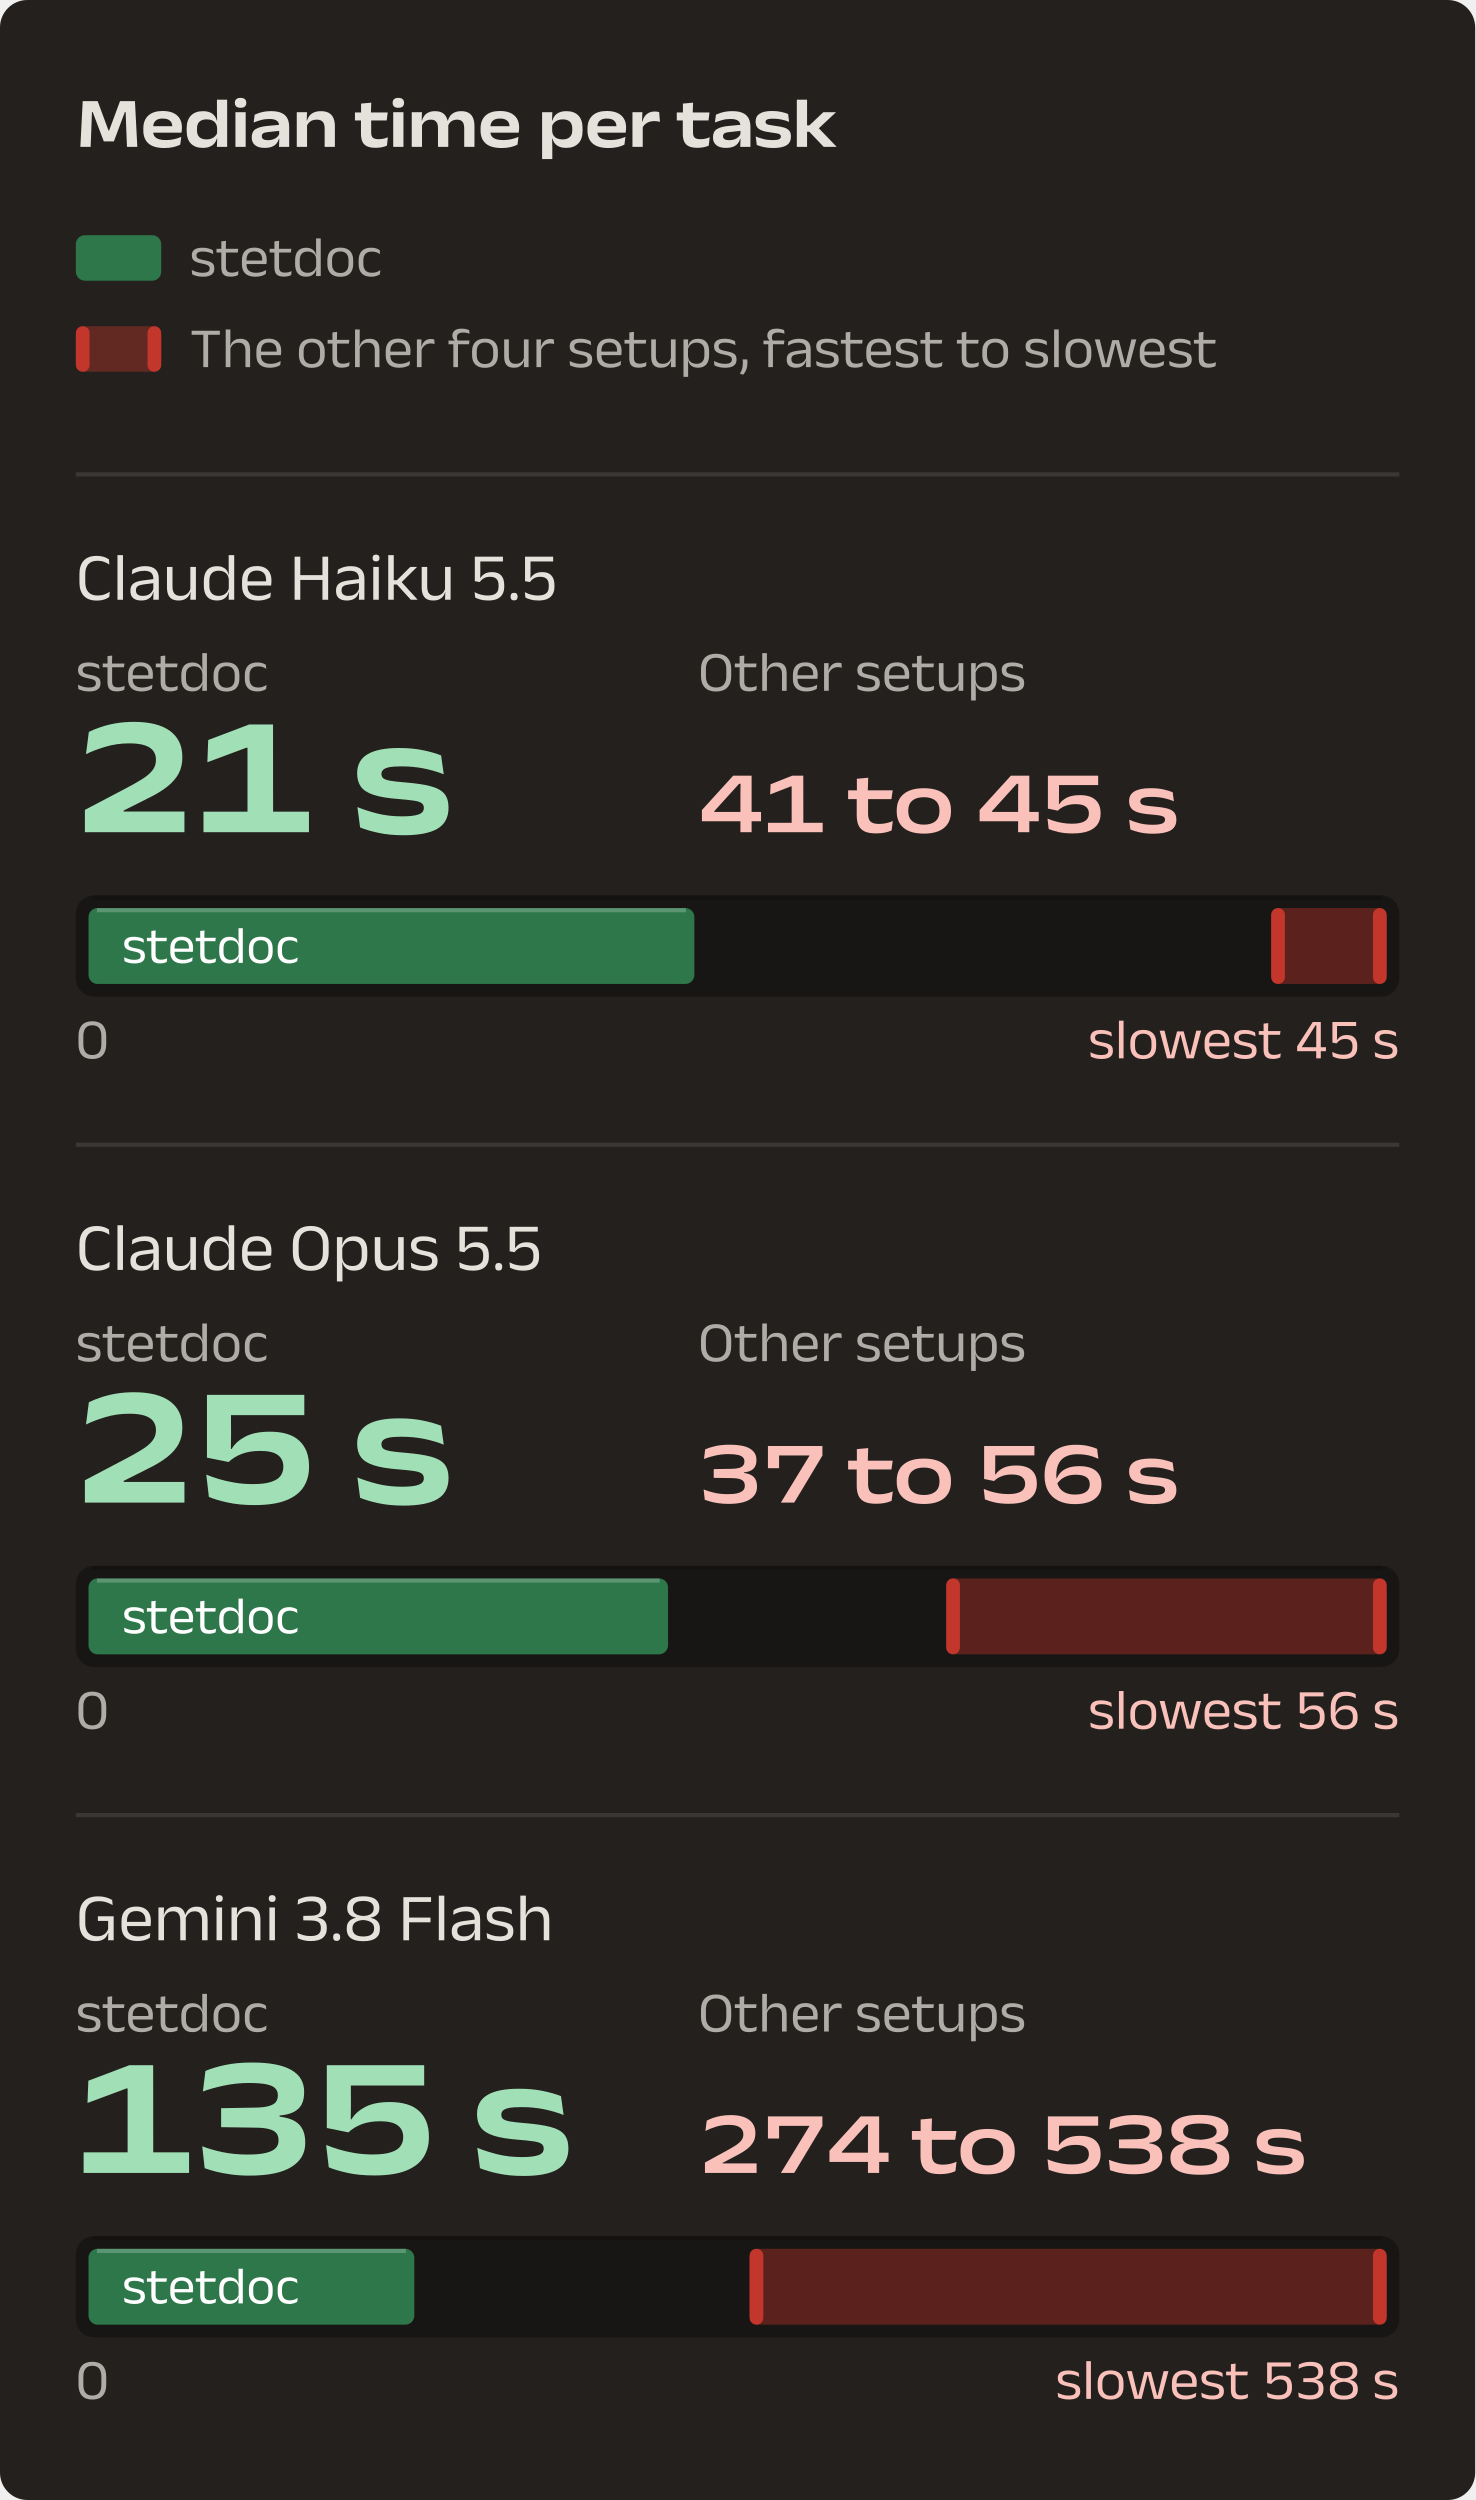
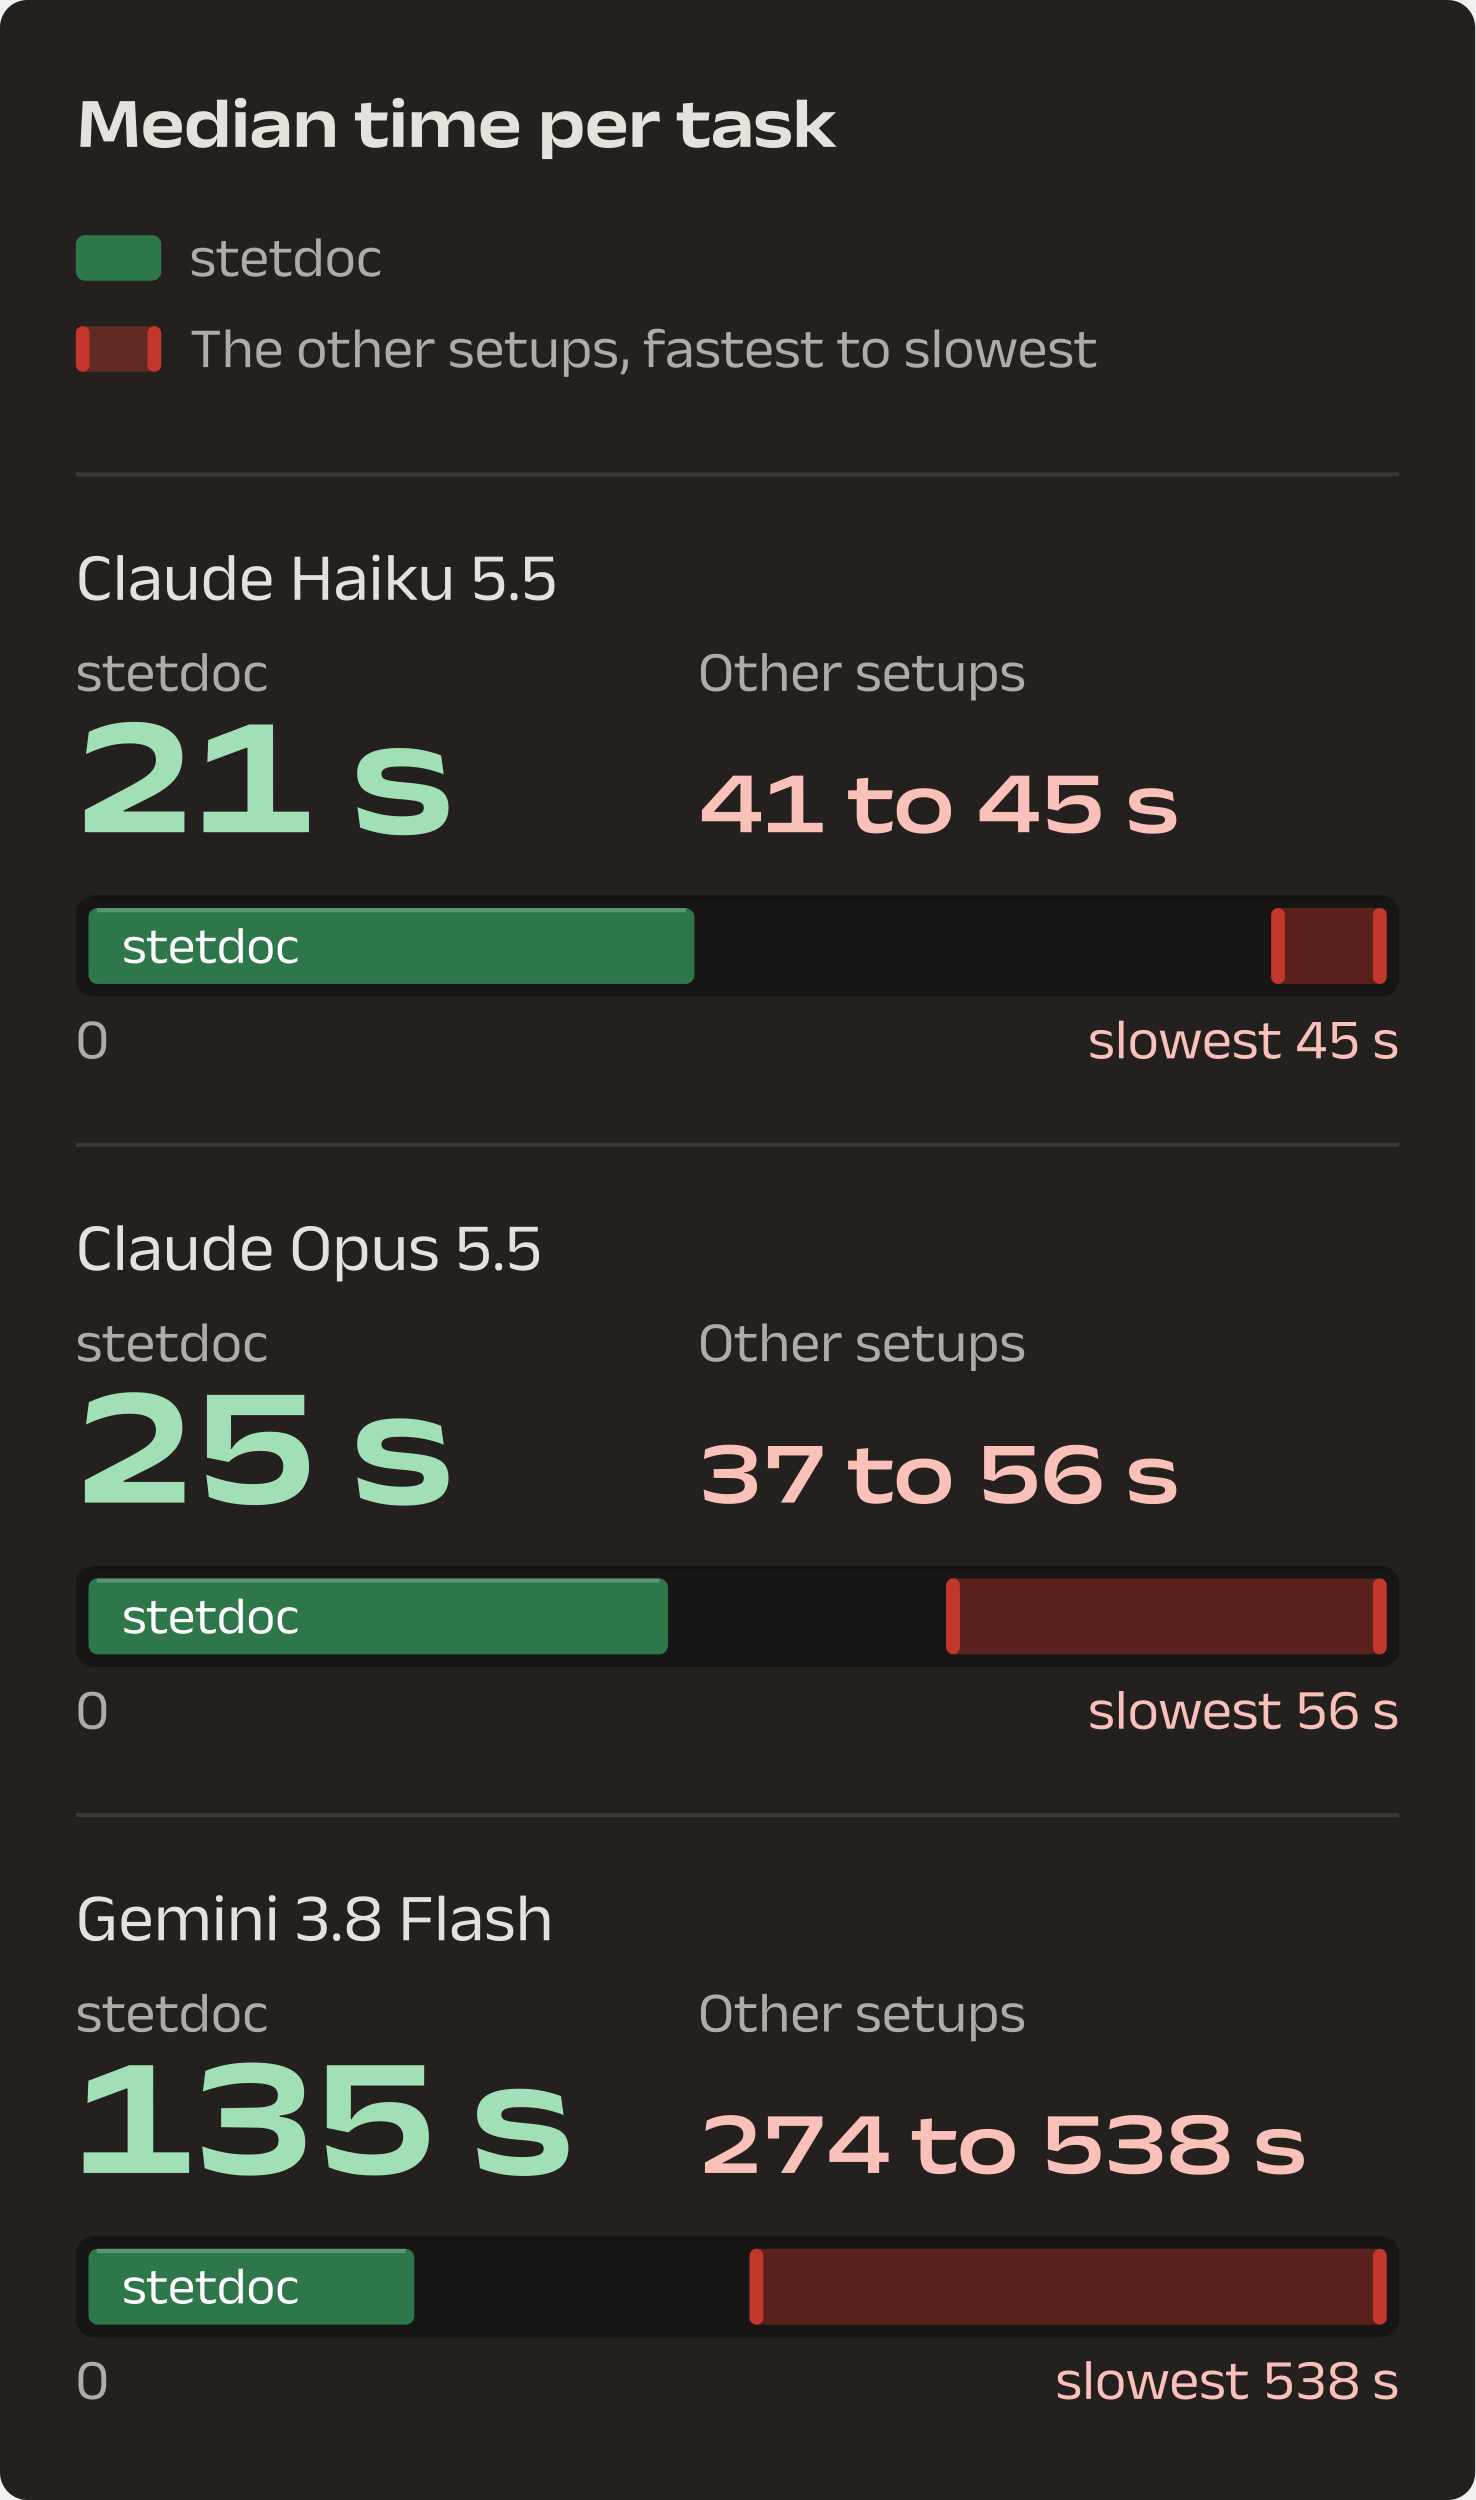
<svg xmlns="http://www.w3.org/2000/svg" width="700" height="1186.3" viewBox="0 0 700 1186.3" role="img">
  <defs>
    <path id="g620116-63" d="M125 0L191 1278L608 1278L911 457L928 457L1233 1278L1649 1278L1715 0L1427 0L1407 493L1389 972L1368 972L1061 154L779 154L470 972L449 972L432 493L412 0L125 0Z" />
    <path id="g620116-82" d="M671 -32Q373 -32 227 94Q82 221 82 456L82 514Q82 747 221 874Q360 1002 622 1002Q800 1002 919 946Q1038 890 1099 788Q1159 685 1159 546L1159 527Q1159 494 1155 459Q1152 424 1146 397L884 397Q889 437 890 481Q892 524 892 559Q892 632 863 684Q833 736 773 764Q712 791 622 791Q488 791 422 728Q357 666 357 555L357 504L357 478L357 421Q357 375 373 334Q389 293 429 260Q469 227 539 209Q610 190 719 190Q833 190 938 214Q1043 237 1141 279L1113 63Q1031 19 920 -6Q809 -32 671 -32ZM219 397L219 577L1091 577L1091 397L219 397Z" />
    <path id="g620116-81" d="M533 -28Q320 -28 202 94Q84 216 84 453L84 512Q84 750 204 873Q323 997 540 997Q652 997 730 965Q809 933 857 874Q905 816 924 735L1011 735L934 521Q931 601 895 656Q859 711 795 740Q730 768 641 768Q515 768 444 706Q374 643 374 522L374 452Q374 333 443 270Q513 208 641 208Q717 208 778 232Q839 257 881 300Q923 344 942 398L1016 234L928 234Q910 161 863 102Q816 43 735 8Q655 -28 533 -28ZM928 0L940 268L934 330L934 656L935 701L930 981L930 1318L1215 1318L1215 0L928 0Z" />
    <path id="g620116-86" d="M131 0L131 968L417 968L417 0L131 0ZM274 1091Q192 1091 154 1128Q115 1164 115 1228L115 1232Q115 1295 154 1331Q193 1368 273 1368Q356 1368 395 1331Q434 1295 434 1232L434 1228Q434 1164 395 1127Q356 1091 274 1091Z" />
    <path id="g620116-78" d="M829 0L839 261L834 296L834 546L833 590Q833 683 767 731Q702 779 557 779Q432 779 323 748Q215 718 122 680L150 899Q203 924 272 947Q340 969 424 984Q507 998 605 998Q753 998 851 965Q949 932 1007 873Q1064 814 1088 735Q1113 657 1113 566L1113 0L829 0ZM428 -28Q255 -28 162 47Q68 122 68 258L68 273Q68 428 178 497Q288 565 509 585L856 618L865 450L536 415Q432 405 390 380Q349 354 349 301L349 293Q349 244 390 215Q432 187 520 187Q609 187 673 212Q738 236 780 277Q821 317 839 365L883 228L828 228Q809 158 764 100Q720 42 638 7Q557 -28 428 -28Z" />
    <path id="g620116-91" d="M908 0L908 524Q908 590 888 644Q868 697 819 729Q770 760 684 760Q607 760 552 735Q497 710 462 669Q426 628 409 577L370 735L417 735Q436 806 482 866Q529 926 608 961Q688 997 804 997Q940 997 1026 948Q1112 899 1153 805Q1194 712 1194 576L1194 0L908 0ZM130 0L130 968L416 968L406 691L417 664L417 0L130 0Z" />
    <path id="g620116-97" d="M583 -26Q430 -26 341 19Q252 63 214 150Q176 237 176 366L176 838L461 838L461 401Q461 305 505 260Q549 215 670 215Q739 215 806 229Q874 244 927 269L901 35Q839 6 758 -10Q677 -26 583 -26ZM8 738L8 960L922 960L894 738L8 738ZM180 936L179 1209L463 1234L453 936L180 936Z" />
    <path id="g620116-90" d="M1595 0L1595 526Q1595 591 1577 644Q1560 697 1516 728Q1472 760 1393 760Q1322 760 1272 735Q1221 711 1189 670Q1158 629 1141 578L1110 734L1139 734Q1160 805 1203 865Q1247 924 1323 960Q1399 997 1513 997Q1641 997 1722 948Q1804 899 1842 806Q1881 713 1881 578L1881 0L1595 0ZM130 0L130 968L416 968L406 696L417 661L417 0L130 0ZM863 0L863 526Q863 593 845 646Q826 699 783 729Q739 760 660 760Q591 760 540 735Q489 710 457 669Q425 628 409 577L372 735L418 735Q435 806 479 866Q522 926 597 961Q672 997 782 997Q946 997 1032 916Q1118 836 1138 686Q1142 665 1146 635Q1150 605 1150 582L1150 0L863 0Z" />
    <path id="g620116-93" d="M804 -28Q693 -28 615 4Q537 36 488 93Q440 151 421 230L333 230L411 451Q414 371 451 316Q488 262 553 235Q617 208 703 208Q830 208 900 271Q971 333 971 454L971 523Q971 643 902 706Q833 768 705 768Q628 768 567 743Q505 717 464 674Q423 630 404 575L343 735L417 735Q437 807 482 867Q528 926 608 961Q689 997 811 997Q1025 997 1143 875Q1260 753 1260 516L1260 455Q1260 218 1141 95Q1021 -28 804 -28ZM130 -340L130 968L416 968L405 696L411 620L411 330L408 287L415 -5L415 -340L130 -340Z" />
    <path id="g620116-95" d="M409 531L345 705L408 705Q439 836 526 912Q613 988 758 988Q795 988 824 983Q854 978 876 970L897 699Q865 708 827 714Q788 720 746 720Q623 720 536 670Q450 621 409 531ZM130 0L130 968L407 968L395 645L417 638L417 0L130 0Z" />
    <path id="g620116-96" d="M561 -31Q412 -31 296 -6Q181 20 99 53L70 291Q165 250 283 220Q402 189 542 189Q662 189 717 212Q772 235 772 287L772 289Q772 325 747 345Q722 365 662 377Q602 389 496 402Q333 421 240 458Q146 494 107 554Q67 614 67 703L67 709Q67 857 183 929Q298 1002 528 1002Q672 1002 784 976Q896 951 974 918L1002 698Q912 737 798 762Q685 787 558 787Q474 787 428 777Q381 766 363 747Q344 728 344 701L344 699Q344 668 363 648Q382 629 438 615Q494 602 605 588Q766 569 865 538Q963 507 1008 450Q1053 392 1053 291L1053 288Q1053 122 931 45Q809 -31 561 -31Z" />
    <path id="g620116-88" d="M881 0L478 422L379 422L379 600L480 600L869 968L1224 968L717 494L717 547L1243 0L881 0ZM130 0L130 1318L416 1318L416 0L130 0Z" />
    <path id="g400104-96" d="M467 -23Q340 -23 246 3Q151 30 89 61L73 214Q151 174 245 145Q339 115 459 115Q581 115 642 151Q703 187 703 260L703 269Q703 316 680 346Q656 376 596 398Q536 420 427 441Q294 466 217 501Q141 537 108 592Q76 647 76 727L76 735Q76 864 169 931Q262 997 451 997Q574 997 665 970Q756 943 813 910L829 771Q760 810 669 836Q579 862 465 862Q383 862 333 847Q283 831 261 802Q238 774 238 733L238 727Q238 682 260 651Q283 621 341 600Q399 579 504 559Q638 536 718 502Q797 468 832 414Q866 359 866 272L866 258Q866 117 765 47Q664 -23 467 -23Z" />
    <path id="g400104-97" d="M512 -21Q392 -21 320 14Q247 50 214 121Q182 193 182 301L182 897L345 897L345 320Q345 218 392 170Q439 121 551 121Q615 121 674 135Q734 149 786 175L770 34Q720 9 652 -6Q585 -21 512 -21ZM13 827L13 958L777 958L761 827L13 827ZM183 942L182 1219L347 1239L340 942L183 942Z" />
    <path id="g400104-82" d="M569 -23Q333 -23 214 89Q95 201 95 410L95 560Q95 771 207 885Q318 1000 532 1000Q676 1000 772 948Q868 896 917 801Q966 706 966 575L966 544Q966 513 963 482Q961 451 957 422L805 422Q807 466 808 507Q808 547 808 582Q808 672 778 736Q747 799 685 832Q624 866 532 866Q395 866 327 791Q258 715 258 576L258 496L259 476L259 393Q259 330 278 279Q297 228 338 191Q379 154 443 135Q506 115 595 115Q696 115 784 142Q872 168 949 214L933 72Q864 28 772 2Q681 -23 569 -23ZM180 422L180 546L923 546L923 422L180 422Z" />
    <path id="g400104-81" d="M483 -22Q295 -22 196 90Q97 201 97 416L97 555Q97 770 197 883Q298 996 489 996Q586 996 657 964Q728 933 773 876Q817 819 832 740L886 740L837 586Q834 677 795 738Q755 800 689 831Q623 862 539 862Q405 862 333 787Q261 712 261 567L261 408Q261 265 333 190Q405 115 539 115Q620 115 682 145Q745 175 786 228Q827 281 842 348L883 228L833 228Q818 160 776 103Q734 46 662 12Q590 -22 483 -22ZM833 0L840 245L837 297L837 684L838 719L834 999L834 1324L998 1324L998 0L833 0Z" />
    <path id="g400104-92" d="M549 -26Q326 -26 211 90Q95 206 95 423L95 553Q95 769 211 884Q327 1000 549 1000Q772 1000 888 884Q1003 769 1003 553L1003 423Q1003 206 888 90Q772 -26 549 -26ZM550 108Q690 108 764 188Q838 267 838 416L838 560Q838 708 764 787Q690 866 549 866Q409 866 335 787Q260 708 260 560L260 416Q260 267 335 188Q409 108 550 108Z" />
    <path id="g400104-80" d="M537 -23Q315 -23 205 93Q95 209 95 423L95 554Q95 767 206 882Q316 997 536 997Q605 997 661 985Q716 973 760 953Q804 934 834 913L848 769Q797 807 727 834Q656 860 560 860Q410 860 335 781Q260 701 260 550L260 426Q260 277 335 197Q411 116 562 116Q660 116 731 143Q803 170 858 208L842 62Q795 30 718 4Q641 -23 537 -23Z" />
    <path id="g400104-70" d="M480 0L480 1247L649 1247L649 0L480 0ZM69 1137L69 1278L1061 1278L1061 1137L69 1137Z" />
    <path id="g400104-85" d="M832 0L832 591Q832 673 808 733Q785 792 733 825Q681 859 591 859Q508 859 447 828Q387 797 350 746Q312 694 297 628L262 747L304 747Q319 815 362 871Q405 928 476 962Q548 996 652 996Q775 996 851 950Q927 904 962 819Q996 733 996 609L996 0L832 0ZM138 0L138 1324L302 1324L302 999L297 716L303 703L303 0L138 0Z" />
    <path id="g400104-95" d="M294 586L258 711L298 713Q332 841 416 915Q499 989 634 989Q670 989 699 983Q727 977 749 970L759 811Q732 820 699 826Q665 832 625 832Q508 832 422 769Q335 706 294 586ZM138 0L138 973L299 973L291 678L303 666L303 0L138 0Z" />
-     <path id="g400104-83" d="M484 1352Q563 1352 626 1338Q689 1324 743 1303L760 1174Q707 1193 653 1204Q599 1215 532 1215Q452 1215 404 1195Q356 1175 335 1138Q315 1102 315 1050L315 1045Q315 1010 324 979Q333 948 344 922L234 918L234 938Q202 962 178 1005Q154 1048 154 1105L154 1110Q154 1219 234 1286Q313 1352 484 1352ZM188 0L188 882L352 882L352 0L188 0ZM19 802L19 933L252 932L318 933L755 933L739 802L19 802Z" />
    <path id="g400104-98" d="M289 973L289 382Q289 302 312 242Q335 181 388 148Q441 115 530 115Q614 115 674 145Q735 175 773 227Q811 280 825 346L854 227L819 227Q803 159 761 103Q718 46 646 12Q574 -22 469 -22Q347 -22 271 23Q195 68 160 155Q125 242 125 364L125 973L289 973ZM983 973L983 0L818 0L825 242L818 254L818 973L983 973Z" />
    <path id="g400104-93" d="M646 -22Q550 -22 478 9Q407 40 363 98Q318 156 304 233L250 233L297 390Q302 297 341 236Q381 175 447 145Q514 115 597 115Q730 115 801 190Q873 265 873 409L873 569Q873 713 802 787Q731 862 596 862Q516 862 453 832Q391 801 350 748Q309 696 294 628L253 746L301 746Q318 815 360 871Q401 928 474 962Q546 996 652 996Q840 996 940 884Q1039 771 1039 558L1039 418Q1039 203 939 91Q839 -22 646 -22ZM138 -343L138 973L303 973L295 729L297 676L297 291L296 254L302 -23L302 -343L138 -343Z" />
    <path id="g400104-12" d="M277 272Q280 253 284 223Q287 193 287 158Q287 37 253 -67Q219 -170 137 -266L22 -230Q76 -145 101 -53Q126 39 126 151Q126 184 124 213Q122 243 118 272L277 272Z" />
+     <path id="g400104-83" d="M484 1352Q563 1352 626 1338Q689 1324 743 1303L760 1174Q707 1193 653 1204Q599 1215 532 1215Q452 1215 404 1195Q356 1175 335 1138Q315 1102 315 1050L315 1045Q315 1010 324 979Q333 948 344 922L234 918L234 938Q202 962 178 1005Q154 1048 154 1105L154 1110Q154 1219 234 1286Q313 1352 484 1352ZM188 0L188 882L352 882L352 0L188 0ZM19 802L19 933L252 932L318 933L755 933L739 802L19 802Z" />
    <path id="g400104-78" d="M756 0L763 245L757 272L757 569L758 621Q758 742 693 800Q628 859 489 859Q376 859 283 828Q190 796 119 755L135 895Q174 919 230 942Q285 965 357 981Q428 997 515 997Q625 997 703 971Q780 944 828 895Q876 845 898 776Q920 706 920 621L920 0L756 0ZM395 -22Q243 -22 160 49Q78 120 78 251L78 278Q78 415 167 482Q256 548 449 573L778 615L786 496L468 455Q345 439 294 401Q242 364 242 288L242 273Q242 196 293 156Q344 115 445 115Q536 115 602 145Q668 176 708 227Q748 278 762 341L788 228L756 228Q741 162 700 105Q658 48 584 13Q510 -22 395 -22Z" />
    <path id="g400104-89" d="M143 0L143 1324L306 1324L306 0L143 0Z" />
    <path id="g400104-100" d="M316 0L57 973L228 973L436 120L456 120L669 947L901 947L1115 120L1134 120L1344 973L1514 973L1255 0L1004 0L831 678L793 828L778 828L741 678L568 0L316 0Z" />
    <path id="g400104-53" d="M621 -24Q365 -24 236 115Q106 255 106 511L106 768Q106 1024 235 1163Q363 1302 618 1302Q700 1302 769 1287Q837 1272 890 1249Q943 1225 980 1200L994 1044Q930 1089 843 1122Q755 1156 638 1156Q461 1156 370 1055Q279 953 279 767L279 516Q279 331 371 228Q463 126 645 126Q761 126 850 159Q939 192 1005 239L990 80Q953 55 899 30Q845 6 776 -9Q706 -24 621 -24Z" />
    <path id="g400104-58" d="M327 0L158 0L158 1278L327 1278L327 0ZM1153 0L984 0L984 1278L1153 1278L1153 0ZM253 730L1052 730L1052 588L253 588L253 730Z" />
    <path id="g400104-86" d="M141 0L141 973L305 973L305 0L141 0ZM223 1137Q172 1137 147 1163Q121 1189 121 1235L121 1240Q121 1287 147 1313Q172 1339 223 1339Q274 1339 300 1313Q326 1287 326 1240L326 1235Q326 1188 300 1163Q275 1137 223 1137Z" />
    <path id="g400104-88" d="M808 0L396 452L283 452L283 581L396 581L791 973L992 973L517 504L517 543L1011 0L808 0ZM138 0L138 1324L302 1324L302 0L138 0Z" />
    <path id="g400104-21" d="M537 -22Q401 -22 303 7Q205 36 150 64L132 226Q179 200 239 177Q299 155 370 141Q442 126 523 126Q636 126 706 157Q777 187 810 245Q842 304 842 384L842 439Q842 553 782 617Q721 681 591 681Q486 681 411 640Q335 598 285 525L138 551L138 1278L972 1278L972 1136L301 1136L301 831L298 643L303 644Q347 720 431 770Q515 820 647 820Q830 820 920 721Q1010 621 1010 443L1010 382Q1010 259 960 168Q910 77 806 27Q701 -22 537 -22Z" />
    <path id="g400104-14" d="M199 -19Q146 -19 120 9Q95 38 95 90L95 99Q95 149 120 178Q146 206 199 206Q252 206 278 178Q304 149 304 99L304 90Q304 38 278 9Q252 -19 199 -19Z" />
    <path id="g400104-65" d="M637 -25Q378 -25 242 115Q106 255 106 514L106 765Q106 1023 242 1163Q378 1303 637 1303Q896 1303 1032 1163Q1168 1023 1168 765L1168 514Q1168 255 1032 115Q896 -25 637 -25ZM638 116Q815 116 906 219Q996 321 996 508L996 771Q996 958 906 1060Q816 1162 637 1162Q460 1162 369 1060Q279 958 279 771L279 508Q279 321 369 219Q460 116 638 116Z" />
    <path id="g620125-221" d="M157 0L157 265L627 512Q747 574 830 626Q914 677 957 732Q1000 786 1000 856L1000 862Q1000 919 970 962Q939 1006 870 1030Q800 1054 684 1054Q534 1054 402 1014Q270 975 170 926L204 1190Q264 1220 345 1247Q426 1275 525 1292Q624 1309 741 1309Q1020 1309 1167 1201Q1313 1093 1313 894L1313 882Q1313 781 1270 697Q1226 614 1136 542Q1047 471 907 403L617 257L617 194L488 245L1338 245L1338 0L157 0Z" />
    <path id="g620125-220" d="M664 0L664 1002L649 1002L188 830L198 1094L684 1278L967 1278L968 0L664 0ZM142 0L142 244L1393 244L1393 0L142 0Z" />
    <path id="g620125-96" d="M625 -36Q458 -36 329 -8Q201 19 109 56L77 298Q182 255 316 221Q449 188 607 188Q740 188 803 211Q865 233 865 288L865 288Q865 327 837 346Q809 366 742 375Q676 385 560 394Q375 408 269 443Q163 478 118 540Q74 602 74 696L74 700Q74 853 199 926Q323 999 572 999Q733 999 858 972Q983 946 1070 911L1101 687Q1000 728 871 755Q743 781 600 781Q505 781 454 771Q402 760 382 740Q362 721 362 693L362 693Q362 661 381 642Q401 623 463 611Q525 600 651 590Q832 575 944 546Q1056 517 1107 458Q1158 398 1158 291L1158 292Q1158 118 1026 41Q894 -36 625 -36Z" />
    <path id="g560125-223" d="M959 0L959 839L962 1094L929 1094L371 478L371 350L273 458L1425 458L1425 248L89 248L89 501L796 1278L1212 1278L1212 0L959 0Z" />
    <path id="g560125-220" d="M676 0L676 1037L661 1037L190 854L200 1084L689 1278L939 1278L940 0L676 0ZM141 0L141 213L1377 213L1377 0L141 0Z" />
    <path id="g560125-97" d="M637 -27Q473 -27 378 18Q283 64 242 155Q201 246 201 382L201 824L458 824L458 410Q458 296 512 241Q566 187 708 187Q790 187 870 205Q951 222 1016 253L990 40Q922 8 832 -10Q741 -27 637 -27ZM7 748L7 947L1014 947L986 748L7 748ZM205 924L204 1208L461 1231L451 924L205 924Z" />
    <path id="g560125-92" d="M705 -32Q407 -32 250 97Q93 226 93 469L93 493Q93 735 251 864Q408 994 706 994Q1004 994 1162 864Q1319 735 1319 493L1319 469Q1319 226 1162 97Q1004 -32 705 -32ZM706 171Q875 171 967 248Q1059 325 1059 469L1059 493Q1059 637 967 714Q876 791 705 791Q538 791 446 714Q354 637 354 493L354 469Q354 325 446 248Q538 171 706 171Z" />
    <path id="g560125-224" d="M748 -28Q563 -28 424 5Q285 39 209 72L182 309Q245 281 330 254Q415 228 518 210Q620 192 733 192Q877 192 961 222Q1045 251 1081 302Q1117 353 1117 419L1117 427Q1117 524 1045 579Q974 634 818 634Q684 634 584 594Q483 555 416 487L191 533L191 1278L1327 1278L1327 1066L442 1066L442 816L440 634L449 634Q504 721 618 780Q732 838 914 838Q1149 838 1266 731Q1382 624 1382 430L1382 415Q1382 287 1319 186Q1256 86 1116 29Q976 -28 748 -28Z" />
    <path id="g560125-96" d="M627 -34Q456 -34 328 -5Q199 25 110 61L82 282Q186 236 318 202Q451 168 612 168Q755 168 824 194Q893 220 893 281L893 281Q893 324 863 346Q833 368 761 380Q690 391 565 401Q381 415 275 450Q169 485 125 546Q81 608 81 701L81 704Q81 852 202 923Q324 995 568 995Q731 995 856 967Q981 939 1066 903L1093 699Q994 742 867 770Q740 798 591 798Q491 798 435 787Q379 775 356 752Q333 730 333 699L333 698Q333 662 356 639Q378 617 445 605Q512 592 643 581Q826 566 938 537Q1049 508 1099 448Q1149 389 1149 283L1149 283Q1149 116 1019 41Q888 -34 627 -34Z" />
    <path id="g400104-219" d="M579 -25Q337 -25 215 110Q92 245 92 498L92 780Q92 1033 214 1168Q336 1303 579 1303Q821 1303 944 1168Q1067 1033 1067 780L1067 498Q1067 245 944 110Q821 -25 579 -25ZM579 116Q740 116 818 213Q896 311 896 492L896 785Q896 967 818 1065Q740 1162 579 1162Q419 1162 341 1064Q263 967 263 785L263 492Q263 311 341 213Q419 116 579 116Z" />
    <path id="g400104-223" d="M752 0L752 882L757 1160L728 1160L252 407L252 328L187 392L1093 392L1093 250L81 250L81 420L630 1278L913 1278L913 0L752 0Z" />
    <path id="g400104-224" d="M574 -22Q437 -22 339 7Q241 36 186 64L168 226Q215 200 275 177Q335 155 407 141Q478 126 559 126Q672 126 743 157Q813 187 846 245Q879 304 879 384L879 439Q879 553 818 617Q757 681 627 681Q522 681 447 640Q372 598 321 525L174 551L174 1278L1008 1278L1008 1136L337 1136L337 831L334 643L339 644Q383 720 467 770Q551 820 684 820Q866 820 956 721Q1047 621 1047 443L1047 382Q1047 259 996 168Q946 77 842 27Q738 -22 574 -22Z" />
    <path id="g620125-224" d="M745 -30Q563 -30 422 2Q282 34 206 67L175 332Q239 305 325 279Q411 253 514 236Q616 219 728 219Q867 219 946 246Q1025 272 1057 318Q1089 364 1089 421L1089 429Q1089 515 1024 564Q959 613 816 613Q689 613 595 577Q502 541 440 481L183 533L183 1278L1338 1278L1338 1037L468 1037L469 809L467 636L476 636Q526 723 637 782Q748 841 930 841Q1163 841 1278 734Q1394 627 1394 433L1394 417Q1394 289 1331 188Q1268 86 1126 28Q983 -30 745 -30Z" />
    <path id="g560125-222" d="M688 -30Q569 -30 467 -15Q364 -1 285 21Q206 43 154 62L128 297Q228 255 367 222Q507 190 673 190Q815 190 899 213Q983 236 1021 276Q1058 317 1058 374L1058 384Q1058 440 1031 476Q1003 513 939 532Q875 552 765 553L356 558L356 756L765 763Q871 765 933 784Q996 804 1022 840Q1049 875 1049 925L1049 932Q1049 987 1014 1023Q979 1059 900 1077Q821 1095 686 1095Q529 1095 381 1060Q233 1026 136 985L163 1203Q254 1244 393 1276Q532 1308 718 1308Q1022 1308 1171 1221Q1321 1133 1321 966L1321 954Q1321 874 1291 817Q1262 759 1200 726Q1137 692 1040 682L1040 646L1028 671Q1189 652 1262 577Q1334 502 1334 368L1334 355Q1334 175 1174 72Q1014 -30 688 -30Z" />
    <path id="g560125-226" d="M140 1278L392 1278L392 777L140 777L140 1278ZM433 0L1081 1064L231 1064L231 1278L1371 1278L1371 1062L734 0L433 0Z" />
    <path id="g560125-225" d="M796 -35Q584 -35 432 40Q279 115 197 257Q116 399 116 600L116 618Q116 943 296 1125Q477 1306 820 1306Q981 1306 1098 1279Q1216 1252 1303 1214L1332 988Q1269 1018 1200 1041Q1132 1065 1049 1078Q966 1092 860 1092Q622 1092 502 973Q382 855 382 618L382 601Q382 462 431 368Q481 275 575 228Q668 181 802 181Q969 181 1053 242Q1137 303 1137 407L1137 416Q1137 478 1107 526Q1077 573 1007 601Q937 629 817 629Q713 629 629 600Q545 571 485 521Q425 471 390 409L355 549L394 549Q423 626 487 688Q550 751 654 787Q757 823 905 823Q1146 823 1274 718Q1401 612 1401 421L1401 404Q1401 194 1245 80Q1090 -35 796 -35Z" />
    <path id="g400104-225" d="M605 -24Q451 -24 341 35Q232 94 173 211Q115 327 115 498L115 757Q115 1015 245 1158Q374 1300 626 1300Q751 1300 838 1275Q925 1249 985 1218L1002 1065Q956 1091 905 1112Q855 1132 793 1144Q732 1155 651 1155Q466 1155 375 1053Q283 950 283 753L283 483Q283 361 322 279Q361 198 433 157Q506 116 608 116Q752 116 822 189Q892 261 892 376L892 428Q892 507 865 564Q838 621 780 652Q721 683 627 683Q538 683 468 652Q399 621 351 564Q303 507 278 430L260 566L289 566Q312 637 360 694Q408 751 487 784Q565 817 676 817Q866 817 962 716Q1059 614 1059 431L1059 374Q1059 192 944 84Q829 -24 605 -24Z" />
    <path id="g400104-57" d="M586 -25Q429 -25 323 37Q216 98 161 216Q106 333 106 500L106 757Q106 1019 246 1160Q385 1302 655 1302Q751 1302 831 1287Q910 1271 971 1247Q1032 1222 1077 1194L1092 1042Q1017 1089 916 1124Q815 1159 681 1159Q479 1159 379 1054Q279 950 279 754L279 501Q279 318 369 218Q459 118 637 118Q727 118 791 148Q855 177 896 225Q938 273 957 330L957 633L983 574L653 574L653 713L1121 713L1121 218L955 219Q938 155 896 99Q854 43 778 9Q702 -25 586 -25ZM964 269L1121 269L1121 0L956 0L964 269Z" />
    <path id="g400104-90" d="M1431 0L1431 594Q1431 675 1410 734Q1389 793 1341 826Q1293 859 1213 859Q1136 859 1080 828Q1024 798 990 747Q955 696 941 631L916 749L936 749Q954 815 994 871Q1034 927 1103 962Q1172 996 1274 996Q1390 996 1460 951Q1530 906 1563 821Q1596 735 1596 613L1596 0L1431 0ZM138 0L138 973L303 973L296 730L303 718L303 0L138 0ZM785 0L785 594Q785 675 764 734Q743 793 696 826Q648 859 567 859Q490 859 434 828Q378 798 344 746Q309 694 295 628L267 747L301 747Q317 815 357 871Q396 928 464 962Q531 996 628 996Q771 996 846 923Q921 850 940 711Q945 691 947 667Q949 642 949 619L949 0L785 0Z" />
    <path id="g400104-91" d="M832 0L832 591Q832 673 808 733Q785 792 733 825Q681 859 590 859Q508 859 447 828Q386 798 348 746Q310 694 295 628L266 747L301 747Q318 815 361 871Q404 928 476 962Q548 996 652 996Q775 996 851 950Q927 904 962 819Q996 733 996 609L996 0L832 0ZM138 0L138 973L303 973L296 730L303 719L303 0L138 0Z" />
    <path id="g400104-19" d="M480 -23Q393 -23 319 -10Q245 4 189 23Q133 42 97 60L81 224Q152 184 251 155Q351 125 468 125Q579 125 648 152Q716 179 747 230Q778 280 778 351L778 373Q778 444 751 491Q723 538 660 562Q598 586 492 587L256 591L256 724L494 728Q596 730 657 755Q717 780 744 825Q770 871 770 933L770 949Q770 1052 703 1105Q637 1158 481 1158Q363 1158 262 1127Q161 1096 88 1057L103 1204Q166 1241 268 1271Q369 1301 507 1301Q730 1301 835 1214Q941 1128 941 973L941 953Q941 875 914 816Q888 757 831 721Q775 685 684 673L683 650L680 668Q824 649 888 576Q953 504 953 374L953 341Q953 171 838 74Q722 -23 480 -23Z" />
    <path id="g400104-24" d="M589 -27Q459 -27 365 -3Q272 22 213 68Q154 115 126 181Q98 246 98 327L98 352Q98 443 131 507Q164 572 226 612Q288 651 370 667L370 673Q290 685 232 720Q175 756 144 814Q113 872 113 951L113 976Q113 1129 230 1217Q346 1304 589 1304Q833 1304 949 1217Q1066 1129 1066 976L1066 951Q1066 872 1035 814Q1004 756 947 720Q889 685 809 673L809 667Q892 650 953 611Q1014 571 1048 507Q1081 443 1081 352L1081 327Q1081 247 1054 182Q1027 118 968 71Q909 24 816 -2Q722 -27 589 -27ZM591 113Q756 113 833 175Q910 237 910 342L910 366Q910 469 828 529Q747 589 584 601Q428 589 348 528Q269 467 269 366L269 342Q269 237 347 175Q425 113 591 113ZM593 721Q733 726 815 781Q897 837 897 941L897 959Q897 1056 823 1111Q748 1167 589 1167Q431 1167 356 1111Q281 1056 281 959L281 941Q281 872 318 824Q355 776 425 750Q495 725 593 721Z" />
    <path id="g400104-56" d="M158 0L158 1278L327 1278L327 0L158 0ZM252 533L252 673L963 673L963 533L252 533ZM201 1137L201 1278L979 1278L979 1137L201 1137Z" />
    <path id="g620125-222" d="M687 -32Q571 -32 469 -18Q367 -4 288 16Q208 37 156 56L127 316Q227 277 366 247Q505 218 667 218Q805 218 884 238Q964 258 998 294Q1032 329 1032 380L1032 389Q1032 439 1007 471Q982 503 923 519Q865 536 765 537L351 543L351 768L764 775Q862 777 919 794Q976 810 1000 841Q1024 873 1024 918L1024 924Q1024 973 992 1005Q960 1037 885 1052Q811 1067 681 1067Q526 1067 379 1035Q231 1003 135 966L165 1210Q258 1250 396 1280Q535 1310 719 1310Q1029 1310 1183 1222Q1336 1135 1336 964L1336 952Q1336 872 1307 814Q1277 756 1212 723Q1148 690 1045 681L1045 642L1029 669Q1201 652 1275 576Q1349 500 1349 366L1349 353Q1349 173 1185 71Q1022 -32 687 -32Z" />
    <path id="g560125-221" d="M158 0L158 235L646 502Q763 565 848 620Q933 674 979 734Q1025 793 1025 870L1025 876Q1025 939 991 986Q957 1034 884 1060Q811 1086 693 1086Q538 1086 404 1043Q269 1000 168 948L198 1182Q258 1213 339 1242Q420 1271 521 1289Q621 1307 739 1307Q1011 1307 1154 1201Q1297 1096 1297 902L1297 891Q1297 783 1250 698Q1202 613 1109 540Q1015 467 874 395L554 226L554 170L443 215L1325 215L1325 0L158 0Z" />
    <path id="g560125-227" d="M741 -41Q558 -41 431 -14Q304 12 226 62Q148 111 113 180Q78 248 78 331L78 347Q78 440 117 506Q156 573 226 614Q297 655 390 671L390 682Q306 691 240 725Q174 759 136 818Q98 876 98 959L98 975Q98 1133 256 1222Q413 1312 741 1312Q1072 1312 1229 1222Q1387 1133 1387 975L1387 959Q1387 877 1349 818Q1311 760 1246 726Q1180 691 1094 682L1094 671Q1190 655 1260 613Q1330 572 1369 505Q1407 439 1407 347L1407 331Q1407 253 1375 185Q1342 117 1266 67Q1190 16 1062 -13Q934 -41 741 -41ZM747 164Q954 164 1045 216Q1136 267 1136 357L1136 367Q1136 456 1039 505Q942 555 730 567Q528 555 439 504Q350 452 350 367L350 357Q350 265 443 215Q537 164 747 164ZM753 750Q939 760 1030 807Q1122 855 1122 932L1122 942Q1122 1026 1030 1071Q939 1116 741 1116Q547 1116 455 1072Q364 1027 364 945L364 934Q364 883 402 844Q441 804 527 781Q613 757 753 750Z" />
    <path id="g400104-222" d="M530 -23Q441 -23 366 -9Q291 4 233 23Q175 43 139 60L122 224Q195 185 296 155Q397 125 518 125Q631 125 701 152Q771 180 803 230Q835 280 835 351L835 374Q835 445 807 492Q779 540 715 563Q651 587 544 588L298 591L298 724L546 728Q650 730 711 756Q772 781 799 826Q826 872 826 934L826 949Q826 1018 796 1064Q767 1110 702 1134Q637 1158 530 1158Q410 1158 307 1127Q204 1096 129 1057L145 1204Q210 1241 313 1271Q416 1301 556 1301Q784 1301 891 1214Q997 1128 997 974L997 954Q997 876 970 817Q943 758 885 721Q828 684 737 674L735 651L731 669Q878 649 943 577Q1008 505 1008 375L1008 341Q1008 171 892 74Q775 -23 530 -23Z" />
    <path id="g400104-227" d="M576 -27Q446 -27 353 -3Q259 22 200 68Q142 115 113 181Q85 246 85 327L85 352Q85 443 118 507Q151 572 213 612Q275 651 357 667L357 673Q277 685 219 720Q162 756 131 814Q100 872 100 951L100 976Q100 1129 217 1217Q333 1304 576 1304Q820 1304 936 1217Q1053 1129 1053 976L1053 951Q1053 872 1022 814Q991 756 934 720Q876 685 797 673L797 667Q880 650 940 611Q1001 571 1035 507Q1068 443 1068 352L1068 327Q1068 247 1041 182Q1014 118 955 71Q896 24 803 -2Q709 -27 576 -27ZM578 113Q743 113 820 175Q897 237 897 342L897 366Q897 469 815 529Q734 589 571 601Q415 589 335 528Q256 467 256 366L256 342Q256 237 334 175Q413 113 578 113ZM580 721Q720 726 803 781Q885 837 885 941L885 959Q885 1056 810 1111Q735 1167 576 1167Q419 1167 343 1111Q268 1056 268 959L268 941Q268 872 305 824Q343 776 412 750Q482 725 580 721Z" />
  </defs>
  <rect fill="#23201D" width="700" height="1186.3" rx="13" />
  <g fill="#E5E2DC" transform="matrix(0.017 0 0 -0.017 36 69.7)">
    <use href="#g620116-63" x="0" />
    <use href="#g620116-82" x="1801" />
    <use href="#g620116-81" x="3008" />
    <use href="#g620116-86" x="4323" />
    <use href="#g620116-78" x="4841" />
    <use href="#g620116-91" x="6036" />
    <use href="#g620116-97" x="7782" />
    <use href="#g620116-86" x="8727" />
    <use href="#g620116-90" x="9245" />
    <use href="#g620116-82" x="11214" />
    <use href="#g620116-93" x="12884" />
    <use href="#g620116-82" x="14199" />
    <use href="#g620116-95" x="15406" />
    <use href="#g620116-97" x="16765" />
    <use href="#g620116-78" x="17716" />
    <use href="#g620116-96" x="18907" />
    <use href="#g620116-88" x="19994" />
  </g>
  <rect fill="#2D774A" x="36" y="111.6" width="40.5" height="21.6" rx="4.3" />
  <g fill="#E5E2DC" fill-opacity="0.72" transform="matrix(0.0135 0 0 -0.0135 90 131)">
    <use href="#g400104-96" x="0" />
    <use href="#g400104-97" x="930" />
    <use href="#g400104-82" x="1741" />
    <use href="#g400104-97" x="2797" />
    <use href="#g400104-81" x="3609" />
    <use href="#g400104-92" x="4745" />
    <use href="#g400104-80" x="5844" />
  </g>
  <rect fill="#C2362B" fill-opacity="0.4" x="36" y="154.8" width="40.5" height="21.6" rx="4.3" />
  <rect fill="#C2362B" x="36" y="154.8" width="6.5" height="21.6" rx="3.2" />
  <rect fill="#C2362B" x="70" y="154.8" width="6.5" height="21.6" rx="3.2" />
  <g fill="#E5E2DC" fill-opacity="0.72" transform="matrix(0.0135 0 0 -0.0135 90 174.2)">
    <use href="#g400104-70" x="0" />
    <use href="#g400104-85" x="1129" />
    <use href="#g400104-82" x="2250" />
    <use href="#g400104-92" x="3745" />
    <use href="#g400104-97" x="4836" />
    <use href="#g400104-85" x="5675" />
    <use href="#g400104-82" x="6796" />
    <use href="#g400104-95" x="7849" />
-     <use href="#g400104-83" x="9080" />
-     <use href="#g400104-92" x="9831" />
-     <use href="#g400104-98" x="10930" />
-     <use href="#g400104-95" x="12051" />
-     <use href="#g400104-96" x="13282" />
-     <use href="#g400104-82" x="14215" />
-     <use href="#g400104-97" x="15271" />
-     <use href="#g400104-98" x="16098" />
-     <use href="#g400104-93" x="17219" />
-     <use href="#g400104-96" x="18356" />
-     <use href="#g400104-12" x="19319" />
-     <use href="#g400104-83" x="20150" />
-     <use href="#g400104-78" x="20908" />
-     <use href="#g400104-96" x="21947" />
-     <use href="#g400104-97" x="22877" />
-     <use href="#g400104-82" x="23688" />
-     <use href="#g400104-96" x="24744" />
-     <use href="#g400104-97" x="25674" />
-     <use href="#g400104-97" x="26955" />
-     <use href="#g400104-92" x="27766" />
-     <use href="#g400104-96" x="29307" />
-     <use href="#g400104-89" x="30242" />
-     <use href="#g400104-92" x="30691" />
-     <use href="#g400104-100" x="31760" />
-     <use href="#g400104-82" x="33301" />
-     <use href="#g400104-96" x="34357" />
-     <use href="#g400104-97" x="35287" />
+     <use href="#g400104-96" x="9080" />
+     <use href="#g400104-82" x="10013" />
+     <use href="#g400104-97" x="11069" />
+     <use href="#g400104-98" x="11896" />
+     <use href="#g400104-93" x="13017" />
+     <use href="#g400104-96" x="14154" />
+     <use href="#g400104-12" x="15117" />
+     <use href="#g400104-83" x="15948" />
+     <use href="#g400104-78" x="16706" />
+     <use href="#g400104-96" x="17745" />
+     <use href="#g400104-97" x="18675" />
+     <use href="#g400104-82" x="19486" />
+     <use href="#g400104-96" x="20542" />
+     <use href="#g400104-97" x="21472" />
+     <use href="#g400104-97" x="22753" />
+     <use href="#g400104-92" x="23564" />
+     <use href="#g400104-96" x="25105" />
+     <use href="#g400104-89" x="26040" />
+     <use href="#g400104-92" x="26489" />
+     <use href="#g400104-100" x="27558" />
+     <use href="#g400104-82" x="29099" />
+     <use href="#g400104-96" x="30155" />
+     <use href="#g400104-97" x="31085" />
  </g>
  <rect fill="#E5E2DC" fill-opacity="0.12" x="36" y="224.1" width="628" height="2" />
  <g fill="#E5E2DC" transform="matrix(0.016 0 0 -0.016 36 284.6)">
    <use href="#g400104-53" x="0" />
    <use href="#g400104-89" x="1091" />
    <use href="#g400104-78" x="1540" />
    <use href="#g400104-98" x="2577" />
    <use href="#g400104-81" x="3698" />
    <use href="#g400104-82" x="4834" />
    <use href="#g400104-58" x="6329" />
    <use href="#g400104-78" x="7638" />
    <use href="#g400104-86" x="8679" />
    <use href="#g400104-88" x="9126" />
    <use href="#g400104-98" x="10131" />
    <use href="#g400104-21" x="11694" />
    <use href="#g400104-14" x="12797" />
    <use href="#g400104-21" x="13183" />
  </g>
  <g fill="#E5E2DC" fill-opacity="0.72" transform="matrix(0.0135 0 0 -0.0135 36 327.8)">
    <use href="#g400104-96" x="0" />
    <use href="#g400104-97" x="930" />
    <use href="#g400104-82" x="1741" />
    <use href="#g400104-97" x="2797" />
    <use href="#g400104-81" x="3609" />
    <use href="#g400104-92" x="4745" />
    <use href="#g400104-80" x="5844" />
  </g>
  <g fill="#E5E2DC" fill-opacity="0.72" transform="matrix(0.0135 0 0 -0.0135 331.2 327.8)">
    <use href="#g400104-65" x="0" />
    <use href="#g400104-97" x="1282" />
    <use href="#g400104-85" x="2121" />
    <use href="#g400104-82" x="3242" />
    <use href="#g400104-95" x="4295" />
    <use href="#g400104-96" x="5526" />
    <use href="#g400104-82" x="6459" />
    <use href="#g400104-97" x="7515" />
    <use href="#g400104-98" x="8342" />
    <use href="#g400104-93" x="9463" />
    <use href="#g400104-96" x="10600" />
  </g>
  <g fill="#A1DFB6" transform="matrix(0.04 0 0 -0.04 34 394.9)">
    <use href="#g620125-221" x="0" />
    <use href="#g620125-220" x="1422" />
    <use href="#g620125-96" x="3313" />
  </g>
  <g fill="#F9C1BA" transform="matrix(0.021 0 0 -0.021 331.2 394.9)">
    <use href="#g560125-223" x="0" />
    <use href="#g560125-220" x="1441" />
    <use href="#g560125-97" x="3386" />
    <use href="#g560125-92" x="4398" />
    <use href="#g560125-223" x="6275" />
    <use href="#g560125-224" x="7716" />
    <use href="#g560125-96" x="9661" />
  </g>
  <rect fill="#000000" fill-opacity="0.32" x="36" y="424.9" width="628" height="48" rx="8.6" />
  <rect fill="#000000" fill-opacity="0.18" x="44" y="424.9" width="612" height="2" />
  <rect fill="#C2362B" fill-opacity="0.4" x="603.2" y="430.9" width="54.8" height="36" rx="4.3" />
  <rect fill="#C2362B" x="603.2" y="430.9" width="6.5" height="36" rx="3.2" />
  <rect fill="#C2362B" x="651.5" y="430.9" width="6.5" height="36" rx="3.2" />
  <rect fill="#2D774A" x="42" y="430.9" width="287.5" height="36" rx="4.3" />
  <rect fill="#FFFFFF" fill-opacity="0.22" x="46" y="430.9" width="279.5" height="2" />
  <g fill="#FFFFFF" transform="matrix(0.01242 0 0 -0.01242 58 456.9)">
    <use href="#g400104-96" x="0" />
    <use href="#g400104-97" x="930" />
    <use href="#g400104-82" x="1741" />
    <use href="#g400104-97" x="2797" />
    <use href="#g400104-81" x="3609" />
    <use href="#g400104-92" x="4745" />
    <use href="#g400104-80" x="5844" />
  </g>
  <g fill="#E5E2DC" fill-opacity="0.72" transform="matrix(0.0135 0 0 -0.0135 36 502.2)">
    <use href="#g400104-219" x="0" />
  </g>
  <g fill="#F9C1BA" transform="matrix(0.0135 0 0 -0.0135 516.4 502.2)">
    <use href="#g400104-96" x="0" />
    <use href="#g400104-89" x="935" />
    <use href="#g400104-92" x="1384" />
    <use href="#g400104-100" x="2453" />
    <use href="#g400104-82" x="3994" />
    <use href="#g400104-96" x="5050" />
    <use href="#g400104-97" x="5980" />
    <use href="#g400104-223" x="7261" />
    <use href="#g400104-224" x="8408" />
    <use href="#g400104-96" x="9997" />
  </g>
  <rect fill="#E5E2DC" fill-opacity="0.12" x="36" y="542.2" width="628" height="2" />
  <g fill="#E5E2DC" transform="matrix(0.016 0 0 -0.016 36 602.6)">
    <use href="#g400104-53" x="0" />
    <use href="#g400104-89" x="1091" />
    <use href="#g400104-78" x="1540" />
    <use href="#g400104-98" x="2577" />
    <use href="#g400104-81" x="3698" />
    <use href="#g400104-82" x="4834" />
    <use href="#g400104-65" x="6329" />
    <use href="#g400104-93" x="7604" />
    <use href="#g400104-98" x="8740" />
    <use href="#g400104-96" x="9861" />
    <use href="#g400104-21" x="11238" />
    <use href="#g400104-14" x="12341" />
    <use href="#g400104-21" x="12727" />
  </g>
  <g fill="#E5E2DC" fill-opacity="0.72" transform="matrix(0.0135 0 0 -0.0135 36 645.9)">
    <use href="#g400104-96" x="0" />
    <use href="#g400104-97" x="930" />
    <use href="#g400104-82" x="1741" />
    <use href="#g400104-97" x="2797" />
    <use href="#g400104-81" x="3609" />
    <use href="#g400104-92" x="4745" />
    <use href="#g400104-80" x="5844" />
  </g>
  <g fill="#E5E2DC" fill-opacity="0.72" transform="matrix(0.0135 0 0 -0.0135 331.2 645.9)">
    <use href="#g400104-65" x="0" />
    <use href="#g400104-97" x="1282" />
    <use href="#g400104-85" x="2121" />
    <use href="#g400104-82" x="3242" />
    <use href="#g400104-95" x="4295" />
    <use href="#g400104-96" x="5526" />
    <use href="#g400104-82" x="6459" />
    <use href="#g400104-97" x="7515" />
    <use href="#g400104-98" x="8342" />
    <use href="#g400104-93" x="9463" />
    <use href="#g400104-96" x="10600" />
  </g>
  <g fill="#A1DFB6" transform="matrix(0.04 0 0 -0.04 34 713)">
    <use href="#g620125-221" x="0" />
    <use href="#g620125-224" x="1422" />
    <use href="#g620125-96" x="3313" />
  </g>
  <g fill="#F9C1BA" transform="matrix(0.021 0 0 -0.021 331.2 713)">
    <use href="#g560125-222" x="0" />
    <use href="#g560125-226" x="1441" />
    <use href="#g560125-97" x="3386" />
    <use href="#g560125-92" x="4398" />
    <use href="#g560125-224" x="6275" />
    <use href="#g560125-225" x="7716" />
    <use href="#g560125-96" x="9661" />
  </g>
  <rect fill="#000000" fill-opacity="0.32" x="36" y="743" width="628" height="48" rx="8.6" />
  <rect fill="#000000" fill-opacity="0.18" x="44" y="743" width="612" height="2" />
  <rect fill="#C2362B" fill-opacity="0.4" x="449" y="749" width="209" height="36" rx="4.3" />
  <rect fill="#C2362B" x="449" y="749" width="6.5" height="36" rx="3.2" />
  <rect fill="#C2362B" x="651.5" y="749" width="6.5" height="36" rx="3.2" />
  <rect fill="#2D774A" x="42" y="749" width="275" height="36" rx="4.3" />
  <rect fill="#FFFFFF" fill-opacity="0.22" x="46" y="749" width="267" height="2" />
  <g fill="#FFFFFF" transform="matrix(0.01242 0 0 -0.01242 58 775)">
    <use href="#g400104-96" x="0" />
    <use href="#g400104-97" x="930" />
    <use href="#g400104-82" x="1741" />
    <use href="#g400104-97" x="2797" />
    <use href="#g400104-81" x="3609" />
    <use href="#g400104-92" x="4745" />
    <use href="#g400104-80" x="5844" />
  </g>
  <g fill="#E5E2DC" fill-opacity="0.72" transform="matrix(0.0135 0 0 -0.0135 36 820.3)">
    <use href="#g400104-219" x="0" />
  </g>
  <g fill="#F9C1BA" transform="matrix(0.0135 0 0 -0.0135 516.4 820.3)">
    <use href="#g400104-96" x="0" />
    <use href="#g400104-89" x="935" />
    <use href="#g400104-92" x="1384" />
    <use href="#g400104-100" x="2453" />
    <use href="#g400104-82" x="3994" />
    <use href="#g400104-96" x="5050" />
    <use href="#g400104-97" x="5980" />
    <use href="#g400104-224" x="7261" />
    <use href="#g400104-225" x="8408" />
    <use href="#g400104-96" x="9997" />
  </g>
  <rect fill="#E5E2DC" fill-opacity="0.12" x="36" y="860.3" width="628" height="2" />
  <g fill="#E5E2DC" transform="matrix(0.016 0 0 -0.016 36 920.7)">
    <use href="#g400104-57" x="0" />
    <use href="#g400104-82" x="1258" />
    <use href="#g400104-90" x="2311" />
    <use href="#g400104-86" x="4031" />
    <use href="#g400104-91" x="4478" />
    <use href="#g400104-86" x="5599" />
    <use href="#g400104-19" x="6488" />
    <use href="#g400104-14" x="7535" />
    <use href="#g400104-24" x="7935" />
    <use href="#g400104-56" x="9555" />
    <use href="#g400104-89" x="10621" />
    <use href="#g400104-78" x="11070" />
    <use href="#g400104-96" x="12109" />
    <use href="#g400104-85" x="13044" />
  </g>
  <g fill="#E5E2DC" fill-opacity="0.72" transform="matrix(0.0135 0 0 -0.0135 36 964)">
    <use href="#g400104-96" x="0" />
    <use href="#g400104-97" x="930" />
    <use href="#g400104-82" x="1741" />
    <use href="#g400104-97" x="2797" />
    <use href="#g400104-81" x="3609" />
    <use href="#g400104-92" x="4745" />
    <use href="#g400104-80" x="5844" />
  </g>
  <g fill="#E5E2DC" fill-opacity="0.72" transform="matrix(0.0135 0 0 -0.0135 331.2 964)">
    <use href="#g400104-65" x="0" />
    <use href="#g400104-97" x="1282" />
    <use href="#g400104-85" x="2121" />
    <use href="#g400104-82" x="3242" />
    <use href="#g400104-95" x="4295" />
    <use href="#g400104-96" x="5526" />
    <use href="#g400104-82" x="6459" />
    <use href="#g400104-97" x="7515" />
    <use href="#g400104-98" x="8342" />
    <use href="#g400104-93" x="9463" />
    <use href="#g400104-96" x="10600" />
  </g>
  <g fill="#A1DFB6" transform="matrix(0.04 0 0 -0.04 34 1031.1)">
    <use href="#g620125-220" x="0" />
    <use href="#g620125-222" x="1422" />
    <use href="#g620125-224" x="2844" />
    <use href="#g620125-96" x="4735" />
  </g>
  <g fill="#F9C1BA" transform="matrix(0.021 0 0 -0.021 331.2 1031.1)">
    <use href="#g560125-221" x="0" />
    <use href="#g560125-226" x="1441" />
    <use href="#g560125-223" x="2882" />
    <use href="#g560125-97" x="4827" />
    <use href="#g560125-92" x="5839" />
    <use href="#g560125-224" x="7716" />
    <use href="#g560125-222" x="9157" />
    <use href="#g560125-227" x="10598" />
    <use href="#g560125-96" x="12543" />
  </g>
  <rect fill="#000000" fill-opacity="0.32" x="36" y="1061.1" width="628" height="48" rx="8.6" />
  <rect fill="#000000" fill-opacity="0.18" x="44" y="1061.1" width="612" height="2" />
  <rect fill="#C2362B" fill-opacity="0.4" x="355.7" y="1067.1" width="302.3" height="36" rx="4.3" />
  <rect fill="#C2362B" x="355.7" y="1067.1" width="6.5" height="36" rx="3.2" />
  <rect fill="#C2362B" x="651.5" y="1067.1" width="6.5" height="36" rx="3.2" />
  <rect fill="#2D774A" x="42" y="1067.1" width="154.6" height="36" rx="4.3" />
  <rect fill="#FFFFFF" fill-opacity="0.22" x="46" y="1067.1" width="146.6" height="2" />
  <g fill="#FFFFFF" transform="matrix(0.01242 0 0 -0.01242 58 1093)">
    <use href="#g400104-96" x="0" />
    <use href="#g400104-97" x="930" />
    <use href="#g400104-82" x="1741" />
    <use href="#g400104-97" x="2797" />
    <use href="#g400104-81" x="3609" />
    <use href="#g400104-92" x="4745" />
    <use href="#g400104-80" x="5844" />
  </g>
  <g fill="#E5E2DC" fill-opacity="0.72" transform="matrix(0.0135 0 0 -0.0135 36 1138.3)">
    <use href="#g400104-219" x="0" />
  </g>
  <g fill="#F9C1BA" transform="matrix(0.0135 0 0 -0.0135 500.9 1138.3)">
    <use href="#g400104-96" x="0" />
    <use href="#g400104-89" x="935" />
    <use href="#g400104-92" x="1384" />
    <use href="#g400104-100" x="2453" />
    <use href="#g400104-82" x="3994" />
    <use href="#g400104-96" x="5050" />
    <use href="#g400104-97" x="5980" />
    <use href="#g400104-224" x="7261" />
    <use href="#g400104-222" x="8408" />
    <use href="#g400104-227" x="9555" />
    <use href="#g400104-96" x="11144" />
  </g>
</svg>
